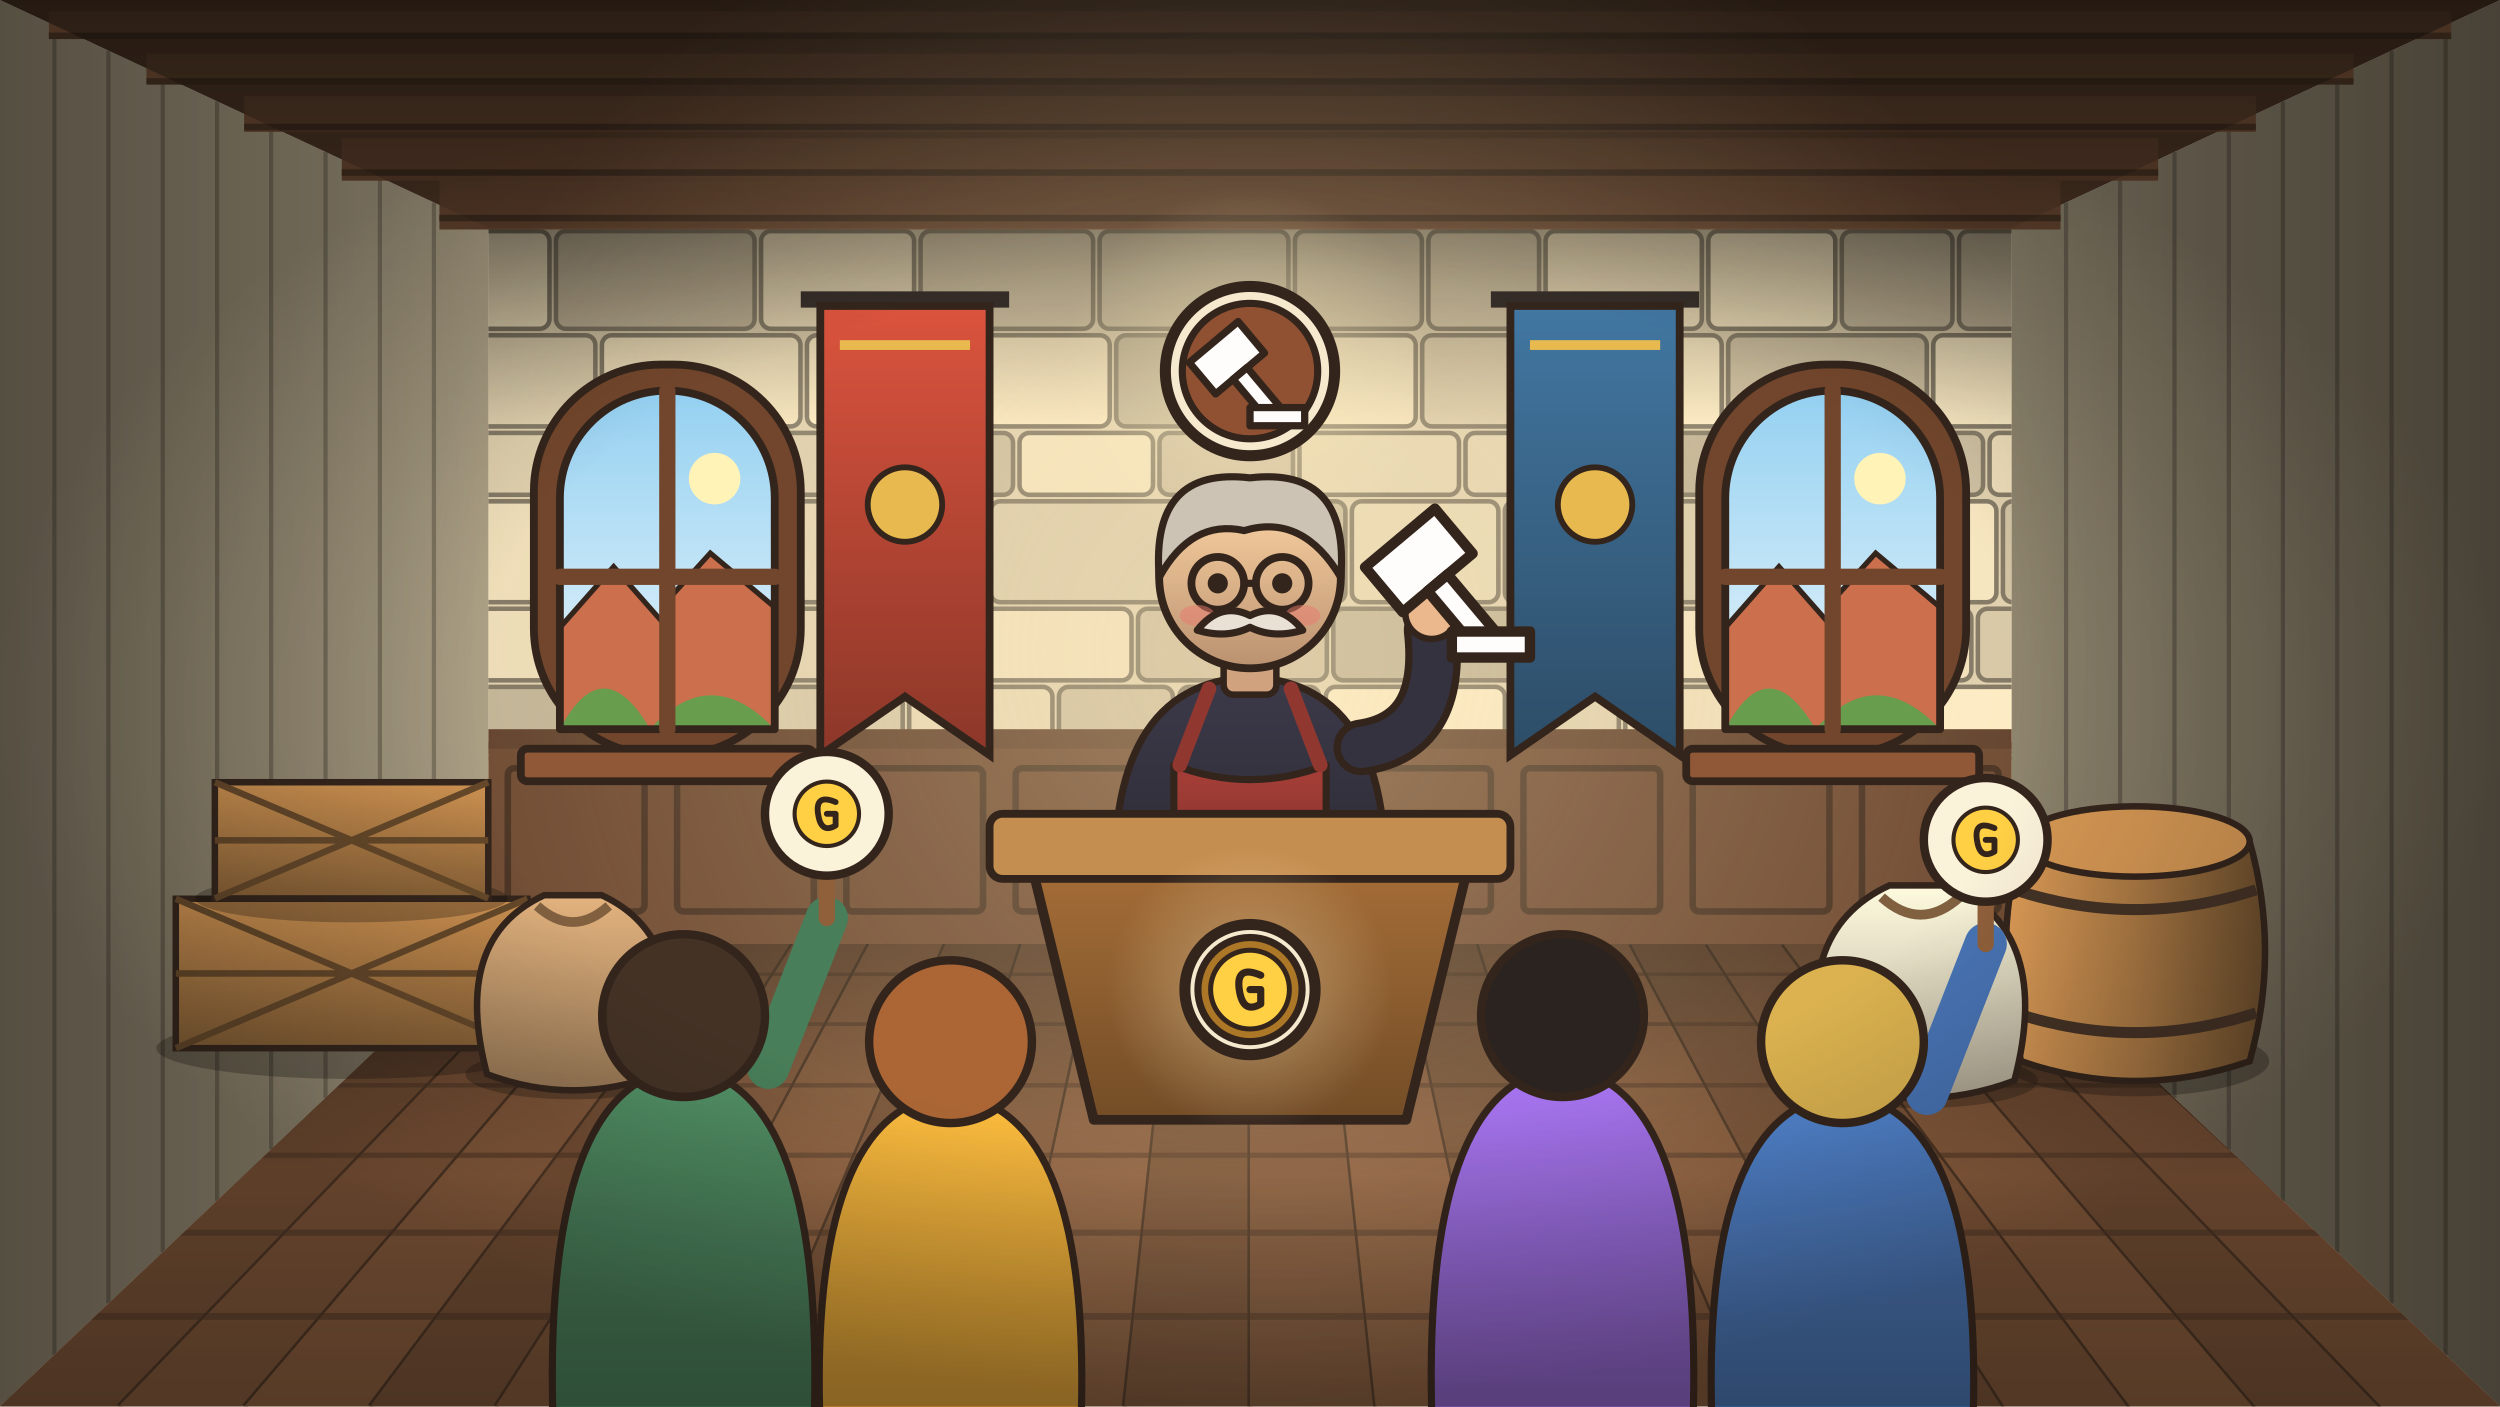
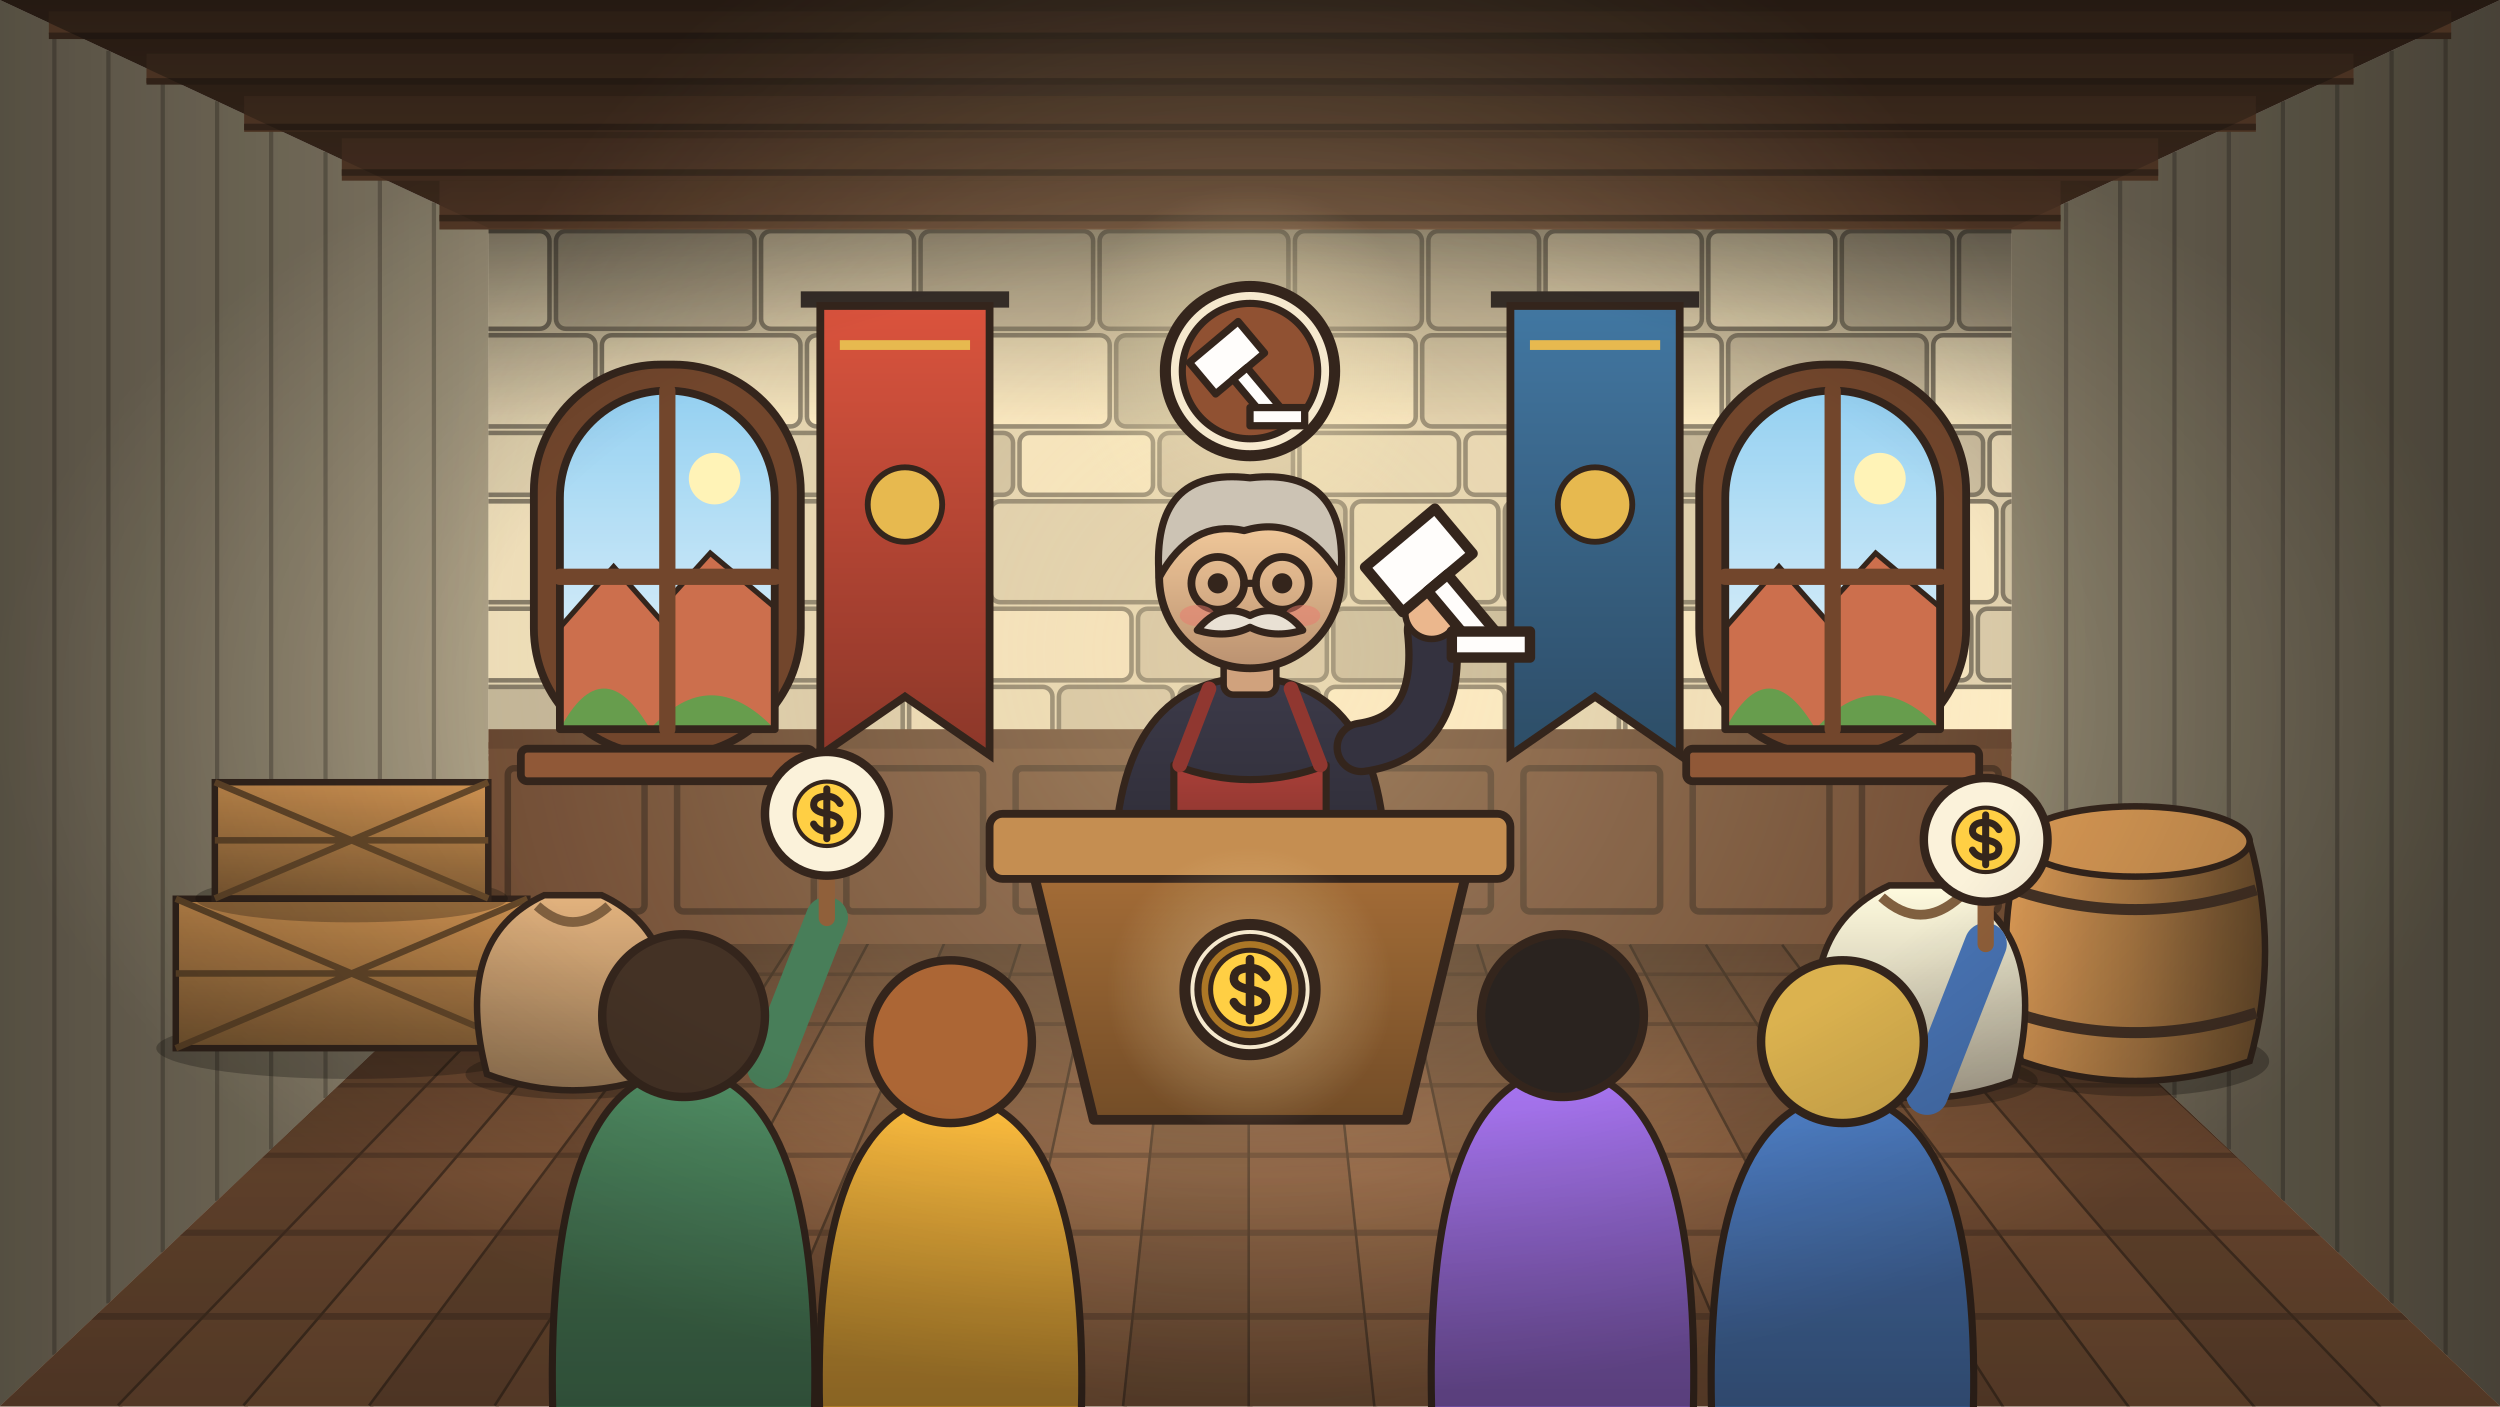
<svg xmlns="http://www.w3.org/2000/svg" viewBox="0 0 768 432" width="768" height="432">
  <defs>
    <clipPath id="bw0">
      <polygon points="150,70 618,70 618,290 150,290" />
    </clipPath>
    <linearGradient id="g1" x1="0" y1="0" x2="0" y2="1">
      <stop offset="0" stop-color="#000" stop-opacity="0.45" />
      <stop offset="1" stop-color="#000" stop-opacity="0" />
    </linearGradient>
    <clipPath id="sw2">
      <polygon points="0,0 150,70 150,290 0,432" />
    </clipPath>
    <linearGradient id="g3" x1="0" y1="0" x2="1" y2="0">
      <stop offset="0" stop-color="#000" stop-opacity="0.35" />
      <stop offset="1" stop-color="#000" stop-opacity="0" />
    </linearGradient>
    <clipPath id="sw4">
      <polygon points="768,0 618,70 618,290 768,432" />
    </clipPath>
    <linearGradient id="g5" x1="1" y1="0" x2="0" y2="0">
      <stop offset="0" stop-color="#000" stop-opacity="0.35" />
      <stop offset="1" stop-color="#000" stop-opacity="0" />
    </linearGradient>
    <linearGradient id="g6" x1="0" y1="0" x2="0" y2="1">
      <stop offset="0" stop-color="#000" stop-opacity="0.5" />
      <stop offset="1" stop-color="#000" stop-opacity="0.1" />
    </linearGradient>
    <clipPath id="fl7">
      <polygon points="0,432 150,290 618,290 768,432" />
    </clipPath>
    <linearGradient id="g8" x1="0" y1="0" x2="0" y2="1">
      <stop offset="0" stop-color="#000" stop-opacity="0.45" />
      <stop offset="0.5" stop-color="#000" stop-opacity="0.05" />
      <stop offset="1" stop-color="#000" stop-opacity="0.25" />
    </linearGradient>
    <radialGradient id="r9">
      <stop offset="0" stop-color="#ffe9b8" stop-opacity="0.35" />
      <stop offset="1" stop-color="#ffe9b8" stop-opacity="0" />
    </radialGradient>
    <clipPath id="v10">
      <path d="M172 224V153A33 33 0 0 1 238 153V224Z" />
    </clipPath>
    <linearGradient id="g11" x1="0" y1="0" x2="0" y2="1">
      <stop offset="0" stop-color="#8fd0f5" stop-opacity="1" />
      <stop offset="1" stop-color="#e8f7ff" stop-opacity="1" />
    </linearGradient>
    <clipPath id="v12">
      <path d="M530 224V153A33 33 0 0 1 596 153V224Z" />
    </clipPath>
    <linearGradient id="g13" x1="0" y1="0" x2="0" y2="1">
      <stop offset="0" stop-color="#8fd0f5" stop-opacity="1" />
      <stop offset="1" stop-color="#e8f7ff" stop-opacity="1" />
    </linearGradient>
    <linearGradient id="g14" x1="0" y1="0" x2="0" y2="1">
      <stop offset="0" stop-color="#d94d38" stop-opacity="1" />
      <stop offset="1" stop-color="#862f23" stop-opacity="1" />
    </linearGradient>
    <linearGradient id="g15" x1="0" y1="0" x2="0" y2="1">
      <stop offset="0" stop-color="#3872a1" stop-opacity="1" />
      <stop offset="1" stop-color="#234663" stop-opacity="1" />
    </linearGradient>
    <radialGradient id="r16">
      <stop offset="0" stop-color="#fff0c0" stop-opacity="0.4" />
      <stop offset="1" stop-color="#fff0c0" stop-opacity="0" />
    </radialGradient>
    <linearGradient id="g17" x1="0" y1="0" x2="0" y2="1">
      <stop offset="0" stop-color="#cb8e4c" stop-opacity="1" />
      <stop offset="1" stop-color="#805a30" stop-opacity="1" />
    </linearGradient>
    <linearGradient id="g18" x1="0" y1="0" x2="0" y2="1">
      <stop offset="0" stop-color="#cb8e4c" stop-opacity="1" />
      <stop offset="1" stop-color="#805a30" stop-opacity="1" />
    </linearGradient>
    <linearGradient id="g19" x1="0" y1="0" x2="0" y2="1">
      <stop offset="0" stop-color="#e1b17c" stop-opacity="1" />
      <stop offset="1" stop-color="#917250" stop-opacity="1" />
    </linearGradient>
    <linearGradient id="g20" x1="0" y1="0" x2="1" y2="0">
      <stop offset="0" stop-color="#dc9952" stop-opacity="1" />
      <stop offset="0.5" stop-color="#a9763f" stop-opacity="1" />
      <stop offset="1" stop-color="#654726" stop-opacity="1" />
    </linearGradient>
    <linearGradient id="g21" x1="0" y1="0" x2="0" y2="1">
      <stop offset="0" stop-color="#fffde1" stop-opacity="1" />
      <stop offset="1" stop-color="#aaa391" stop-opacity="1" />
    </linearGradient>
    <linearGradient id="g22" x1="0" y1="0" x2="0" y2="1">
      <stop offset="0" stop-color="#323244" stop-opacity="1" />
      <stop offset="1" stop-color="#21212d" stop-opacity="1" />
    </linearGradient>
    <linearGradient id="g23" x1="0" y1="0" x2="0" y2="1">
      <stop offset="0" stop-color="#a33732" stop-opacity="1" />
      <stop offset="1" stop-color="#6c2521" stop-opacity="1" />
    </linearGradient>
    <linearGradient id="g24" x1="0" y1="0" x2="0" y2="1">
      <stop offset="0" stop-color="#ffd7a5" stop-opacity="1" />
      <stop offset="1" stop-color="#b78e6d" stop-opacity="1" />
    </linearGradient>
    <linearGradient id="g25" x1="0" y1="0" x2="0" y2="1">
      <stop offset="0" stop-color="#a36a32" stop-opacity="1" />
      <stop offset="1" stop-color="#6c4621" stop-opacity="1" />
    </linearGradient>
    <radialGradient id="r26">
      <stop offset="0" stop-color="#fff0c0" stop-opacity="0.4" />
      <stop offset="1" stop-color="#fff0c0" stop-opacity="0" />
    </radialGradient>
    <linearGradient id="g27" x1="0" y1="0" x2="0" y2="1">
      <stop offset="0" stop-color="#4a9064" stop-opacity="1" />
      <stop offset="1" stop-color="#315f42" stop-opacity="1" />
    </linearGradient>
    <linearGradient id="g28" x1="0" y1="0" x2="0" y2="1">
      <stop offset="0" stop-color="#ffbd39" stop-opacity="1" />
      <stop offset="1" stop-color="#af7d25" stop-opacity="1" />
    </linearGradient>
    <linearGradient id="g29" x1="0" y1="0" x2="0" y2="1">
      <stop offset="0" stop-color="#a370f5" stop-opacity="1" />
      <stop offset="1" stop-color="#6c4aa2" stop-opacity="1" />
    </linearGradient>
    <linearGradient id="g30" x1="0" y1="0" x2="0" y2="1">
      <stop offset="0" stop-color="#4a83d6" stop-opacity="1" />
      <stop offset="1" stop-color="#31578d" stop-opacity="1" />
    </linearGradient>
    <radialGradient id="r31">
      <stop offset="0.62" stop-color="#000" stop-opacity="0" />
      <stop offset="1" stop-color="#000" stop-opacity="0.28" />
    </radialGradient>
  </defs>
  <g clip-path="url(#bw0)">
    <rect x="150" y="70" width="468" height="220" fill="#ded0ae" />
    <rect x="134.8" y="71" width="34" height="30" rx="3" fill="#f5e6c0" stroke="#7a7260" stroke-width="1.4" />
    <rect x="170.8" y="71" width="61" height="30" rx="3" fill="#c6b99b" stroke="#7a7260" stroke-width="1.4" />
    <rect x="233.8" y="71" width="47" height="30" rx="3" fill="#f4e4bf" stroke="#7a7260" stroke-width="1.4" />
    <rect x="282.8" y="71" width="53" height="30" rx="3" fill="#d5c7a7" stroke="#7a7260" stroke-width="1.4" />
    <rect x="337.8" y="71" width="58" height="30" rx="3" fill="#ccbfa0" stroke="#7a7260" stroke-width="1.4" />
    <rect x="397.8" y="71" width="39" height="30" rx="3" fill="#d3c5a5" stroke="#7a7260" stroke-width="1.4" />
    <rect x="438.8" y="71" width="34" height="30" rx="3" fill="#d7c9a8" stroke="#7a7260" stroke-width="1.4" />
    <rect x="474.8" y="71" width="48" height="30" rx="3" fill="#fdedc6" stroke="#7a7260" stroke-width="1.4" />
    <rect x="524.8" y="71" width="39" height="30" rx="3" fill="#fff0c8" stroke="#7a7260" stroke-width="1.4" />
    <rect x="565.8" y="71" width="34" height="30" rx="3" fill="#cbbe9f" stroke="#7a7260" stroke-width="1.4" />
    <rect x="601.8" y="71" width="34" height="30" rx="3" fill="#c6b99b" stroke="#7a7260" stroke-width="1.4" />
    <rect x="143.9" y="103" width="39" height="28" rx="3" fill="#ded0ae" stroke="#7a7260" stroke-width="1.4" />
    <rect x="184.9" y="103" width="61" height="28" rx="3" fill="#f3e4be" stroke="#7a7260" stroke-width="1.4" />
    <rect x="247.9" y="103" width="46" height="28" rx="3" fill="#fdedc6" stroke="#7a7260" stroke-width="1.4" />
    <rect x="295.9" y="103" width="45" height="28" rx="3" fill="#f7e7c1" stroke="#7a7260" stroke-width="1.4" />
    <rect x="342.9" y="103" width="42" height="28" rx="3" fill="#bcb194" stroke="#7a7260" stroke-width="1.4" />
    <rect x="386.9" y="103" width="48" height="28" rx="3" fill="#f2e3be" stroke="#7a7260" stroke-width="1.4" />
    <rect x="436.9" y="103" width="32" height="28" rx="3" fill="#d8caa9" stroke="#7a7260" stroke-width="1.4" />
    <rect x="470.9" y="103" width="58" height="28" rx="3" fill="#faebc4" stroke="#7a7260" stroke-width="1.4" />
    <rect x="530.9" y="103" width="61" height="28" rx="3" fill="#ccbfa0" stroke="#7a7260" stroke-width="1.4" />
    <rect x="593.9" y="103" width="40" height="28" rx="3" fill="#f7e8c2" stroke="#7a7260" stroke-width="1.4" />
    <rect x="140.2" y="133" width="35" height="19" rx="3" fill="#ddcfad" stroke="#7a7260" stroke-width="1.4" />
    <rect x="177.2" y="133" width="35" height="19" rx="3" fill="#c3b799" stroke="#7a7260" stroke-width="1.4" />
    <rect x="214.2" y="133" width="42" height="19" rx="3" fill="#dbcdac" stroke="#7a7260" stroke-width="1.4" />
    <rect x="258.2" y="133" width="53" height="19" rx="3" fill="#c7ba9c" stroke="#7a7260" stroke-width="1.4" />
    <rect x="313.2" y="133" width="41" height="19" rx="3" fill="#f3e4be" stroke="#7a7260" stroke-width="1.4" />
    <rect x="356.2" y="133" width="41" height="19" rx="3" fill="#c7ba9c" stroke="#7a7260" stroke-width="1.4" />
    <rect x="399.2" y="133" width="49" height="19" rx="3" fill="#e2d4b1" stroke="#7a7260" stroke-width="1.4" />
    <rect x="450.2" y="133" width="52" height="19" rx="3" fill="#e1d2b0" stroke="#7a7260" stroke-width="1.4" />
    <rect x="504.2" y="133" width="43" height="19" rx="3" fill="#bbaf93" stroke="#7a7260" stroke-width="1.4" />
    <rect x="549.2" y="133" width="60" height="19" rx="3" fill="#cabd9f" stroke="#7a7260" stroke-width="1.4" />
    <rect x="611.2" y="133" width="51" height="19" rx="3" fill="#ecddb9" stroke="#7a7260" stroke-width="1.4" />
    <rect x="133.3" y="154" width="35" height="31" rx="3" fill="#ecddb9" stroke="#7a7260" stroke-width="1.4" />
    <rect x="170.3" y="154" width="53" height="31" rx="3" fill="#bcb094" stroke="#7a7260" stroke-width="1.4" />
    <rect x="225.3" y="154" width="41" height="31" rx="3" fill="#e2d3b1" stroke="#7a7260" stroke-width="1.4" />
    <rect x="268.3" y="154" width="34" height="31" rx="3" fill="#bfb396" stroke="#7a7260" stroke-width="1.4" />
    <rect x="304.3" y="154" width="61" height="31" rx="3" fill="#d8caa9" stroke="#7a7260" stroke-width="1.4" />
    <rect x="367.3" y="154" width="46" height="31" rx="3" fill="#c4b89a" stroke="#7a7260" stroke-width="1.4" />
    <rect x="415.3" y="154" width="45" height="31" rx="3" fill="#e5d7b3" stroke="#7a7260" stroke-width="1.4" />
    <rect x="462.3" y="154" width="61" height="31" rx="3" fill="#d7caa9" stroke="#7a7260" stroke-width="1.4" />
    <rect x="525.3" y="154" width="42" height="31" rx="3" fill="#d8caa9" stroke="#7a7260" stroke-width="1.4" />
    <rect x="569.3" y="154" width="44" height="31" rx="3" fill="#f6e7c1" stroke="#7a7260" stroke-width="1.4" />
    <rect x="615.3" y="154" width="42" height="31" rx="3" fill="#cfc2a3" stroke="#7a7260" stroke-width="1.4" />
    <rect x="146.6" y="187" width="58" height="22" rx="3" fill="#ebdcb8" stroke="#7a7260" stroke-width="1.4" />
    <rect x="206.6" y="187" width="51" height="22" rx="3" fill="#e1d2b0" stroke="#7a7260" stroke-width="1.4" />
    <rect x="259.6" y="187" width="39" height="22" rx="3" fill="#fff0c9" stroke="#7a7260" stroke-width="1.4" />
    <rect x="300.6" y="187" width="47" height="22" rx="3" fill="#efe0bc" stroke="#7a7260" stroke-width="1.4" />
    <rect x="349.6" y="187" width="58" height="22" rx="3" fill="#cabd9e" stroke="#7a7260" stroke-width="1.4" />
    <rect x="409.6" y="187" width="61" height="22" rx="3" fill="#bcb093" stroke="#7a7260" stroke-width="1.4" />
    <rect x="472.6" y="187" width="36" height="22" rx="3" fill="#c1b597" stroke="#7a7260" stroke-width="1.4" />
    <rect x="510.6" y="187" width="52" height="22" rx="3" fill="#f4e5c0" stroke="#7a7260" stroke-width="1.4" />
    <rect x="564.6" y="187" width="41" height="22" rx="3" fill="#f2e3be" stroke="#7a7260" stroke-width="1.4" />
    <rect x="607.6" y="187" width="46" height="22" rx="3" fill="#d5c7a7" stroke="#7a7260" stroke-width="1.4" />
    <rect x="137.3" y="211" width="57" height="20" rx="3" fill="#beb295" stroke="#7a7260" stroke-width="1.4" />
    <rect x="196.3" y="211" width="37" height="20" rx="3" fill="#d0c2a3" stroke="#7a7260" stroke-width="1.4" />
    <rect x="235.3" y="211" width="42" height="20" rx="3" fill="#d4c7a6" stroke="#7a7260" stroke-width="1.4" />
    <rect x="279.3" y="211" width="44" height="20" rx="3" fill="#e6d7b4" stroke="#7a7260" stroke-width="1.4" />
    <rect x="325.3" y="211" width="35" height="20" rx="3" fill="#cbbe9f" stroke="#7a7260" stroke-width="1.4" />
    <rect x="362.3" y="211" width="43" height="20" rx="3" fill="#d1c4a4" stroke="#7a7260" stroke-width="1.4" />
    <rect x="407.3" y="211" width="55" height="20" rx="3" fill="#f9eac4" stroke="#7a7260" stroke-width="1.4" />
    <rect x="464.3" y="211" width="33" height="20" rx="3" fill="#ded0ae" stroke="#7a7260" stroke-width="1.4" />
    <rect x="499.3" y="211" width="45" height="20" rx="3" fill="#eedfba" stroke="#7a7260" stroke-width="1.4" />
    <rect x="546.3" y="211" width="35" height="20" rx="3" fill="#f0e0bc" stroke="#7a7260" stroke-width="1.4" />
    <rect x="583.3" y="211" width="50" height="20" rx="3" fill="#fcecc5" stroke="#7a7260" stroke-width="1.4" />
    <rect x="140.7" y="233" width="41" height="29" rx="3" fill="#dfd1af" stroke="#7a7260" stroke-width="1.4" />
    <rect x="183.7" y="233" width="36" height="29" rx="3" fill="#fcecc5" stroke="#7a7260" stroke-width="1.4" />
    <rect x="221.7" y="233" width="36" height="29" rx="3" fill="#f1e2bd" stroke="#7a7260" stroke-width="1.4" />
    <rect x="259.7" y="233" width="59" height="29" rx="3" fill="#ffefc8" stroke="#7a7260" stroke-width="1.4" />
    <rect x="320.7" y="233" width="57" height="29" rx="3" fill="#efe0bc" stroke="#7a7260" stroke-width="1.4" />
    <rect x="379.7" y="233" width="39" height="29" rx="3" fill="#ccbfa0" stroke="#7a7260" stroke-width="1.4" />
    <rect x="420.7" y="233" width="57" height="29" rx="3" fill="#daccab" stroke="#7a7260" stroke-width="1.4" />
    <rect x="479.7" y="233" width="44" height="29" rx="3" fill="#feeec7" stroke="#7a7260" stroke-width="1.4" />
    <rect x="525.7" y="233" width="59" height="29" rx="3" fill="#e3d5b2" stroke="#7a7260" stroke-width="1.4" />
    <rect x="586.7" y="233" width="52" height="29" rx="3" fill="#cbbf9f" stroke="#7a7260" stroke-width="1.4" />
    <rect x="133.7" y="264" width="43" height="24" rx="3" fill="#e2d4b1" stroke="#7a7260" stroke-width="1.4" />
    <rect x="178.7" y="264" width="49" height="24" rx="3" fill="#e8dab6" stroke="#7a7260" stroke-width="1.4" />
    <rect x="229.7" y="264" width="37" height="24" rx="3" fill="#fdedc6" stroke="#7a7260" stroke-width="1.4" />
    <rect x="268.7" y="264" width="33" height="24" rx="3" fill="#cec1a1" stroke="#7a7260" stroke-width="1.4" />
    <rect x="303.7" y="264" width="36" height="24" rx="3" fill="#f6e7c1" stroke="#7a7260" stroke-width="1.4" />
    <rect x="341.7" y="264" width="35" height="24" rx="3" fill="#fcecc6" stroke="#7a7260" stroke-width="1.4" />
    <rect x="378.7" y="264" width="61" height="24" rx="3" fill="#c7bb9c" stroke="#7a7260" stroke-width="1.4" />
    <rect x="441.7" y="264" width="52" height="24" rx="3" fill="#c7bb9c" stroke="#7a7260" stroke-width="1.4" />
    <rect x="495.7" y="264" width="45" height="24" rx="3" fill="#bbb093" stroke="#7a7260" stroke-width="1.4" />
    <rect x="542.7" y="264" width="60" height="24" rx="3" fill="#c6b99b" stroke="#7a7260" stroke-width="1.4" />
    <rect x="604.7" y="264" width="44" height="24" rx="3" fill="#dbcdac" stroke="#7a7260" stroke-width="1.4" />
    <rect x="136.1" y="290" width="41" height="31" rx="3" fill="#e5d7b4" stroke="#7a7260" stroke-width="1.4" />
    <rect x="179.1" y="290" width="60" height="31" rx="3" fill="#e9dab6" stroke="#7a7260" stroke-width="1.4" />
    <rect x="241.1" y="290" width="61" height="31" rx="3" fill="#fff1ca" stroke="#7a7260" stroke-width="1.4" />
    <rect x="304.1" y="290" width="48" height="31" rx="3" fill="#d7caa9" stroke="#7a7260" stroke-width="1.4" />
    <rect x="354.1" y="290" width="49" height="31" rx="3" fill="#bbaf93" stroke="#7a7260" stroke-width="1.4" />
    <rect x="405.1" y="290" width="33" height="31" rx="3" fill="#faeac4" stroke="#7a7260" stroke-width="1.4" />
    <rect x="440.1" y="290" width="58" height="31" rx="3" fill="#daccab" stroke="#7a7260" stroke-width="1.4" />
    <rect x="500.1" y="290" width="58" height="31" rx="3" fill="#eadbb8" stroke="#7a7260" stroke-width="1.4" />
    <rect x="560.1" y="290" width="39" height="31" rx="3" fill="#cdc1a1" stroke="#7a7260" stroke-width="1.4" />
    <rect x="601.1" y="290" width="40" height="31" rx="3" fill="#cfc2a2" stroke="#7a7260" stroke-width="1.4" />
    <rect x="150" y="228" width="468" height="62" fill="#67432c" />
    <rect x="150" y="224" width="468" height="6" fill="#5a3a26" />
    <rect x="156" y="236" width="42" height="44" rx="2" fill="none" stroke="#3f291b" stroke-width="2" />
    <rect x="208" y="236" width="42" height="44" rx="2" fill="none" stroke="#3f291b" stroke-width="2" />
    <rect x="260" y="236" width="42" height="44" rx="2" fill="none" stroke="#3f291b" stroke-width="2" />
    <rect x="312" y="236" width="42" height="44" rx="2" fill="none" stroke="#3f291b" stroke-width="2" />
    <rect x="364" y="236" width="42" height="44" rx="2" fill="none" stroke="#3f291b" stroke-width="2" />
    <rect x="416" y="236" width="42" height="44" rx="2" fill="none" stroke="#3f291b" stroke-width="2" />
    <rect x="468" y="236" width="42" height="44" rx="2" fill="none" stroke="#3f291b" stroke-width="2" />
    <rect x="520" y="236" width="42" height="44" rx="2" fill="none" stroke="#3f291b" stroke-width="2" />
    <rect x="572" y="236" width="42" height="44" rx="2" fill="none" stroke="#3f291b" stroke-width="2" />
    <rect x="150" y="70" width="468" height="60" fill="url(#g1)" />
  </g>
  <g clip-path="url(#sw2)">
    <polygon points="0,0 150,70 150,290 0,432" fill="#a49a81" />
    <path d="M133.3 62.2L133.3 305.8" stroke="#665f50" stroke-width="1.3" opacity=".7" />
    <path d="M116.7 54.4L116.7 321.6" stroke="#665f50" stroke-width="1.3" opacity=".7" />
    <path d="M100 46.7L100 337.3" stroke="#665f50" stroke-width="1.3" opacity=".7" />
    <path d="M83.3 38.9L83.3 353.1" stroke="#665f50" stroke-width="1.3" opacity=".7" />
    <path d="M66.7 31.1L66.7 368.9" stroke="#665f50" stroke-width="1.3" opacity=".7" />
    <path d="M50 23.3L50 384.7" stroke="#665f50" stroke-width="1.3" opacity=".7" />
    <path d="M33.3 15.6L33.3 400.4" stroke="#665f50" stroke-width="1.3" opacity=".7" />
    <path d="M16.7 7.8L16.7 416.2" stroke="#665f50" stroke-width="1.3" opacity=".7" />
  </g>
  <polygon points="0,0 150,70 150,290 0,432" fill="url(#g3)" />
  <g clip-path="url(#sw4)">
    <polygon points="768,0 618,70 618,290 768,432" fill="#857d68" />
    <path d="M634.7 62.2L634.7 305.8" stroke="#534d41" stroke-width="1.3" opacity=".7" />
    <path d="M651.3 54.4L651.3 321.6" stroke="#534d41" stroke-width="1.3" opacity=".7" />
    <path d="M668 46.7L668 337.3" stroke="#534d41" stroke-width="1.3" opacity=".7" />
    <path d="M684.7 38.9L684.7 353.1" stroke="#534d41" stroke-width="1.3" opacity=".7" />
    <path d="M701.3 31.1L701.3 368.9" stroke="#534d41" stroke-width="1.3" opacity=".7" />
    <path d="M718 23.3L718 384.7" stroke="#534d41" stroke-width="1.3" opacity=".7" />
    <path d="M734.7 15.6L734.7 400.4" stroke="#534d41" stroke-width="1.3" opacity=".7" />
    <path d="M751.3 7.8L751.3 416.2" stroke="#534d41" stroke-width="1.3" opacity=".7" />
  </g>
  <polygon points="768,0 618,70 618,290 768,432" fill="url(#g5)" />
  <polygon points="0,0 768,0 618,70 150,70" fill="#482e1e" />
  <path d="M135 63H633" stroke="#5a3a26" stroke-width="15" />
  <path d="M135 67H633" stroke="#362317" stroke-width="2" />
  <path d="M105 49H663" stroke="#5a3a26" stroke-width="13" />
  <path d="M105 53H663" stroke="#362317" stroke-width="2" />
  <path d="M75 35H693" stroke="#5a3a26" stroke-width="11" />
  <path d="M75 39H693" stroke="#362317" stroke-width="2" />
  <path d="M45 21H723" stroke="#5a3a26" stroke-width="9" />
  <path d="M45 25H723" stroke="#362317" stroke-width="2" />
  <path d="M15 7H753" stroke="#5a3a26" stroke-width="7" />
  <path d="M15 11H753" stroke="#362317" stroke-width="2" />
  <polygon points="0,0 768,0 618,70 150,70" fill="url(#g6)" />
  <g clip-path="url(#fl7)">
    <polygon points="0,432 150,290 618,290 768,432" fill="#8a5a3a" />
    <path d="M150 290L-2.1 432" stroke="#4c3220" stroke-width="1.6" />
    <polygon points="150,290 173.4,290 36.5,432 -2.1,432" fill="#7c5134" />
    <path d="M173.4 290L36.5 432" stroke="#4c3220" stroke-width="1.6" />
    <polygon points="173.4,290 196.8,290 75.1,432 36.5,432" fill="#865738" />
    <path d="M196.8 290L75.1 432" stroke="#4c3220" stroke-width="1.6" />
    <polygon points="196.8,290 220.2,290 113.7,432 75.1,432" fill="#905e3c" />
    <path d="M220.2 290L113.7 432" stroke="#4c3220" stroke-width="1.6" />
    <polygon points="220.2,290 243.6,290 152.3,432 113.7,432" fill="#7c5134" />
    <path d="M243.6 290L152.3 432" stroke="#4c3220" stroke-width="1.6" />
    <polygon points="243.6,290 267,290 191,432 152.3,432" fill="#865738" />
    <path d="M267 290L191 432" stroke="#4c3220" stroke-width="1.6" />
    <polygon points="267,290 290.4,290 229.6,432 191,432" fill="#905e3c" />
    <path d="M290.4 290L229.6 432" stroke="#4c3220" stroke-width="1.6" />
    <polygon points="290.4,290 313.8,290 268.2,432 229.6,432" fill="#7c5134" />
    <path d="M313.8 290L268.2 432" stroke="#4c3220" stroke-width="1.6" />
    <polygon points="313.8,290 337.2,290 306.8,432 268.2,432" fill="#865738" />
    <path d="M337.2 290L306.8 432" stroke="#4c3220" stroke-width="1.6" />
    <polygon points="337.2,290 360.6,290 345.4,432 306.8,432" fill="#905e3c" />
    <path d="M360.6 290L345.4 432" stroke="#4c3220" stroke-width="1.6" />
    <polygon points="360.6,290 384,290 384,432 345.4,432" fill="#7c5134" />
    <path d="M384 290L384 432" stroke="#4c3220" stroke-width="1.6" />
    <polygon points="384,290 407.4,290 422.6,432 384,432" fill="#865738" />
    <path d="M407.4 290L422.6 432" stroke="#4c3220" stroke-width="1.6" />
    <polygon points="407.4,290 430.8,290 461.2,432 422.6,432" fill="#905e3c" />
    <path d="M430.8 290L461.2 432" stroke="#4c3220" stroke-width="1.6" />
    <polygon points="430.8,290 454.2,290 499.8,432 461.2,432" fill="#7c5134" />
    <path d="M454.2 290L499.8 432" stroke="#4c3220" stroke-width="1.6" />
    <polygon points="454.2,290 477.6,290 538.4,432 499.8,432" fill="#865738" />
    <path d="M477.6 290L538.4 432" stroke="#4c3220" stroke-width="1.6" />
    <polygon points="477.6,290 501,290 577,432 538.4,432" fill="#905e3c" />
    <path d="M501 290L577 432" stroke="#4c3220" stroke-width="1.6" />
    <polygon points="501,290 524.4,290 615.7,432 577,432" fill="#7c5134" />
    <path d="M524.4 290L615.7 432" stroke="#4c3220" stroke-width="1.6" />
    <polygon points="524.4,290 547.8,290 654.3,432 615.7,432" fill="#865738" />
    <path d="M547.8 290L654.3 432" stroke="#4c3220" stroke-width="1.6" />
    <polygon points="547.8,290 571.2,290 692.9,432 654.3,432" fill="#905e3c" />
    <path d="M571.2 290L692.9 432" stroke="#4c3220" stroke-width="1.6" />
    <polygon points="571.2,290 594.6,290 731.5,432 692.9,432" fill="#7c5134" />
    <path d="M594.6 290L731.5 432" stroke="#4c3220" stroke-width="1.6" />
    <polygon points="594.6,290 618,290 770.1,432 731.5,432" fill="#865738" />
    <path d="M618 290L770.1 432" stroke="#4c3220" stroke-width="1.6" />
    <path d="M0 299.3H768" stroke="#4c3220" stroke-width="1.1" opacity="0.55" />
    <path d="M0 314.6H768" stroke="#4c3220" stroke-width="1.2" opacity="0.55" />
    <path d="M0 333.4H768" stroke="#4c3220" stroke-width="1.4" opacity="0.55" />
    <path d="M0 354.9H768" stroke="#4c3220" stroke-width="1.6" opacity="0.55" />
    <path d="M0 378.7H768" stroke="#4c3220" stroke-width="1.9" opacity="0.55" />
    <path d="M0 404.4H768" stroke="#4c3220" stroke-width="2.1" opacity="0.55" />
  </g>
  <polygon points="0,432 150,290 618,290 768,432" fill="url(#g8)" />
  <circle cx="384" cy="200" r="260" fill="url(#r9)" />
  <rect x="164" y="112" width="82" height="120" rx="39" fill="#6b3f26" stroke="#2a1c15" stroke-width="2.4" />
  <g clip-path="url(#v10)">
    <rect x="172" y="120" width="66" height="104" fill="url(#g11)" />
    <circle cx="219.52" cy="147.04" r="7.92" fill="#fff4b8" />
    <path d="M172 224V192.8l16.5 -18.72l16.5 18.72V184.48l13.2 -14.56l19.8 16.64V224Z" fill="#c96a48" stroke="#2a1c15" stroke-width="1.6" />
    <path d="M172 224q13.2 -24.96 27.72 0q18.48 -20.8 38.28 0Z" fill="#5f9a48" />
  </g>
  <path d="M172 224V153A33 33 0 0 1 238 153V224Z" fill="none" stroke="#2a1c15" stroke-width="2.4" stroke-linecap="round" stroke-linejoin="round" />
  <path d="M205 120V224M172 177.2H238" fill="none" stroke="#6b3f26" stroke-width="5" stroke-linecap="round" stroke-linejoin="round" />
  <rect x="160" y="230" width="90" height="10" rx="2" fill="#8b5231" stroke="#2a1c15" stroke-width="2.4" />
  <rect x="522" y="112" width="82" height="120" rx="39" fill="#6b3f26" stroke="#2a1c15" stroke-width="2.4" />
  <g clip-path="url(#v12)">
    <rect x="530" y="120" width="66" height="104" fill="url(#g13)" />
    <circle cx="577.52" cy="147.04" r="7.92" fill="#fff4b8" />
    <path d="M530 224V192.8l16.5 -18.72l16.5 18.72V184.48l13.2 -14.56l19.8 16.64V224Z" fill="#c96a48" stroke="#2a1c15" stroke-width="1.6" />
    <path d="M530 224q13.2 -24.96 27.72 0q18.48 -20.8 38.28 0Z" fill="#5f9a48" />
  </g>
  <path d="M530 224V153A33 33 0 0 1 596 153V224Z" fill="none" stroke="#2a1c15" stroke-width="2.4" stroke-linecap="round" stroke-linejoin="round" />
  <path d="M563 120V224M530 177.2H596" fill="none" stroke="#6b3f26" stroke-width="5" stroke-linecap="round" stroke-linejoin="round" />
  <rect x="518" y="230" width="90" height="10" rx="2" fill="#8b5231" stroke="#2a1c15" stroke-width="2.4" />
  <path d="M246 92H310" stroke="#2a2420" stroke-width="5" />
  <path d="M252 94H304V232L278 214L252 232Z" fill="url(#g14)" stroke="#2a1c15" stroke-width="2.4" />
  <path d="M258 106H298" stroke="#e6b84a" stroke-width="3" />
  <circle cx="278" cy="155" r="11.44" fill="#e6b84a" stroke="#2a1c15" stroke-width="1.8" />
  <path d="M458 92H522" stroke="#2a2420" stroke-width="5" />
  <path d="M464 94H516V232L490 214L464 232Z" fill="url(#g15)" stroke="#2a1c15" stroke-width="2.4" />
  <path d="M470 106H510" stroke="#e6b84a" stroke-width="3" />
  <circle cx="490" cy="155" r="11.44" fill="#e6b84a" stroke="#2a1c15" stroke-width="1.8" />
  <circle cx="384" cy="114" r="57.2" fill="url(#r16)" />
  <circle cx="384" cy="114" r="26" fill="#f6ead0" stroke="#2a1c15" stroke-width="3.4" />
  <circle cx="384" cy="114" r="20.8" fill="#8a4a2c" stroke="#2a1c15" stroke-width="2.2" />
  <g transform="translate(384 114) scale(1.4)">
    <g transform="rotate(-40)">
      <path d="M-9 -10H5V-1H-9Z" fill="#fff" stroke="#2a1c15" stroke-width="1.6" stroke-linejoin="round" />
      <path d="M-4 -1H0V12H-4Z" fill="#fff" stroke="#2a1c15" stroke-width="1.6" stroke-linejoin="round" />
    </g>
    <path d="M0 8H12V12H0Z" fill="#fff" stroke="#2a1c15" stroke-width="1.6" stroke-linejoin="round" />
  </g>
  <ellipse cx="108" cy="322" rx="60" ry="9.45" fill="#000" opacity=".28" />
  <rect x="54" y="276.1" width="108" height="45.9" fill="url(#g17)" stroke="#2a1c15" stroke-width="2" />
  <path d="M54 299.05H162M54 276.1L162 322M162 276.1L54 322" stroke="#5d4123" stroke-width="2" />
  <ellipse cx="108" cy="276" rx="48" ry="7.35" fill="#000" opacity=".28" />
  <rect x="66" y="240.3" width="84" height="35.7" fill="url(#g18)" stroke="#2a1c15" stroke-width="2" />
  <path d="M66 258.15H150M66 240.3L150 276M150 240.3L66 276" stroke="#5d4123" stroke-width="2" />
  <ellipse cx="176" cy="330" rx="33" ry="7.7" fill="#000" opacity=".28" />
  <path d="M149.6 330Q138.6 288.2 167.2 275L184.8 275Q213.4 288.2 202.4 330Q176 339.9 149.6 330Z" fill="url(#g19)" stroke="#2a1c15" stroke-width="2" />
  <path d="M165 278.3Q176 288.2 187 278.3" stroke="#7a5a3a" stroke-width="3" fill="none" />
  <ellipse cx="656" cy="326" rx="41.1" ry="10.8" fill="#000" opacity=".3" />
  <path d="M620.9 258.5Q611.45 292.25 620.9 326Q656 338.15 691.1 326Q700.55 292.25 691.1 258.5Z" fill="url(#g20)" stroke="#2a1c15" stroke-width="2" />
  <path d="M618.9 273.35Q656 285.5 693.1 273.35" fill="none" stroke="#3b2a1e" stroke-width="3.4" />
  <path d="M618.9 311.15Q656 323.3 693.1 311.15" fill="none" stroke="#3b2a1e" stroke-width="3.4" />
  <ellipse cx="656" cy="258.5" rx="35.1" ry="10.8" fill="#d3944f" stroke="#2a1c15" stroke-width="2" />
  <ellipse cx="590" cy="332" rx="36" ry="8.4" fill="#000" opacity=".28" />
  <path d="M561.2 332Q549.2 286.4 580.4 272L599.6 272Q630.8 286.4 618.8 332Q590 342.8 561.2 332Z" fill="url(#g21)" stroke="#2a1c15" stroke-width="2" />
  <path d="M578 275.6Q590 286.4 602 275.6" stroke="#7a5a3a" stroke-width="3" fill="none" />
  <path d="M342.6 278.2Q339 209.8 384 208Q429 209.8 425.4 278.2Z" fill="url(#g22)" stroke="#2a1c15" stroke-width="2.2" stroke-linecap="round" stroke-linejoin="round" />
  <path d="M360.6 278.2V235Q384 244 407.4 235V278.2Z" fill="url(#g23)" stroke="#2a1c15" stroke-width="2.2" stroke-linecap="round" stroke-linejoin="round" />
  <path d="M362.4 235L371.4 211.6M405.6 235L396.6 211.6" fill="none" stroke="#8a2f2a" stroke-width="4.5" stroke-linecap="round" stroke-linejoin="round" />
  <path d="M418.2 229.6Q443.4 226 439.8 193.6" fill="none" stroke="#2a1c15" stroke-width="17.1" stroke-linecap="round" stroke-linejoin="round" />
  <path d="M418.2 229.6Q443.4 226 439.8 193.6" fill="none" stroke="#2a2a3a" stroke-width="12.6" stroke-linecap="round" stroke-linejoin="round" />
  <circle cx="439.8" cy="188.2" r="8.1" fill="#eab68c" stroke="#2a1c15" stroke-width="2" />
  <rect x="375.9" y="197.2" width="16.2" height="16.2" rx="3" fill="#cea07b" stroke="#2a1c15" stroke-width="2" />
  <circle cx="384" cy="177.4" r="27.9" fill="url(#g24)" stroke="#2a1c15" stroke-width="2.4" />
  <path d="M356.1 177.4Q353.4 143.2 384 146.8Q414.6 143.2 411.9 177.4Q400.2 157.6 382.2 163Q366 159.4 356.1 177.4Z" fill="#c9c2b4" stroke="#2a1c15" stroke-width="2.2" stroke-linecap="round" stroke-linejoin="round" />
  <circle cx="374.1" cy="179.2" r="3.1" fill="#2a1c15" stroke="#2a1c15" stroke-width="0" />
  <circle cx="393.9" cy="179.2" r="3.1" fill="#2a1c15" stroke="#2a1c15" stroke-width="0" />
  <circle cx="374.1" cy="179.2" r="8.1" fill="none" stroke="#2a1c15" stroke-width="2.4" />
  <circle cx="393.9" cy="179.2" r="8.1" fill="none" stroke="#2a1c15" stroke-width="2.4" />
  <path d="M382.2 179.2H385.8" fill="none" stroke="#2a1c15" stroke-width="2.2" stroke-linecap="round" stroke-linejoin="round" />
  <ellipse cx="367.8" cy="189.1" rx="5.4" ry="3.24" fill="#e8766a" opacity=".5" />
  <ellipse cx="400.2" cy="189.1" rx="5.4" ry="3.24" fill="#e8766a" opacity=".5" />
  <path d="M384 189.1Q375 184.6 367.8 193.6Q376.8 196.3 384 192.7Q391.2 196.3 400.2 193.6Q393 184.6 384 189.1Z" fill="#e8e2d6" stroke="#2a1c15" stroke-width="2.2" stroke-linecap="round" stroke-linejoin="round" />
  <g transform="translate(446 178) scale(2)">
    <g transform="rotate(-40)">
      <path d="M-9 -10H5V-1H-9Z" fill="#fff" stroke="#2a1c15" stroke-width="1.6" stroke-linejoin="round" />
      <path d="M-4 -1H0V12H-4Z" fill="#fff" stroke="#2a1c15" stroke-width="1.6" stroke-linejoin="round" />
    </g>
    <path d="M0 8H12V12H0Z" fill="#fff" stroke="#2a1c15" stroke-width="1.6" stroke-linejoin="round" />
  </g>
  <path d="M316 262H452L432 344H336Z" fill="url(#g25)" stroke="#2a1c15" stroke-width="3" stroke-linecap="round" stroke-linejoin="round" />
  <rect x="304" y="250" width="160" height="20" rx="4" fill="#c28b4d" stroke="#2a1c15" stroke-width="2.4" />
  <circle cx="384" cy="304" r="44" fill="url(#r26)" />
  <circle cx="384" cy="304" r="20" fill="#f6ead0" stroke="#2a1c15" stroke-width="3.4" />
  <circle cx="384" cy="304" r="16" fill="#a8721f" stroke="#2a1c15" stroke-width="2.2" />
  <g transform="translate(384 304) scale(1.1)">
    <circle cx="0" cy="0" r="11" fill="#ffcf3f" stroke="#2a1c15" stroke-width="1.4" />
-     <path d="M3 -4q-7 -3 -6 4q1 7 6 4v-4h-3" fill="none" stroke="#2a1c15" stroke-width="2" stroke-linecap="round" stroke-linejoin="round" />
+     <path d="M4.5 -3.5Q3 -6 0 -6Q-4.5 -6 -4.5 -3Q-4.5 -0.8 0 0Q4.5 0.8 4.5 3Q4.5 6 0 6Q-3 6 -4.5 3.5M0 -8.5V8.5" fill="none" stroke="#2a1c15" stroke-width="2.4" stroke-linecap="round" stroke-linejoin="round" />
  </g>
  <path d="M236 328L254 282" fill="none" stroke="#3f7a55" stroke-width="13" stroke-linecap="round" stroke-linejoin="round" />
  <path d="M254 282v-16" fill="none" stroke="#8a5a34" stroke-width="5" stroke-linecap="round" stroke-linejoin="round" />
  <circle cx="254" cy="250" r="19" fill="#fbf3dc" stroke="#2a1c15" stroke-width="2.6" />
  <g transform="translate(254 250) scale(.9)">
    <circle cx="0" cy="0" r="11" fill="#ffcf3f" stroke="#2a1c15" stroke-width="1.4" />
-     <path d="M3 -4q-7 -3 -6 4q1 7 6 4v-4h-3" fill="none" stroke="#2a1c15" stroke-width="2" stroke-linecap="round" stroke-linejoin="round" />
+     <path d="M4.5 -3.5Q3 -6 0 -6Q-4.5 -6 -4.5 -3Q-4.5 -0.8 0 0Q4.5 0.8 4.5 3Q4.5 6 0 6Q-3 6 -4.5 3.5M0 -8.5V8.5" fill="none" stroke="#2a1c15" stroke-width="2.4" stroke-linecap="round" stroke-linejoin="round" />
  </g>
  <path d="M170 440Q166 332 210 328Q254 332 250 440Z" fill="url(#g27)" stroke="#2a1c15" stroke-width="2.2" stroke-linecap="round" stroke-linejoin="round" />
  <circle cx="210" cy="312" r="25" fill="#3b2a1e" stroke="#2a1c15" stroke-width="2.6" />
  <path d="M252 440Q248 340 292 336Q336 340 332 440Z" fill="url(#g28)" stroke="#2a1c15" stroke-width="2.2" stroke-linecap="round" stroke-linejoin="round" />
  <circle cx="292" cy="320" r="25" fill="#a8612f" stroke="#2a1c15" stroke-width="2.6" />
  <path d="M440 440Q436 332 480 328Q524 332 520 440Z" fill="url(#g29)" stroke="#2a1c15" stroke-width="2.2" stroke-linecap="round" stroke-linejoin="round" />
  <circle cx="480" cy="312" r="25" fill="#1f1a18" stroke="#2a1c15" stroke-width="2.6" />
  <path d="M592 336L610 290" fill="none" stroke="#3f6fb5" stroke-width="13" stroke-linecap="round" stroke-linejoin="round" />
  <path d="M610 290v-16" fill="none" stroke="#8a5a34" stroke-width="5" stroke-linecap="round" stroke-linejoin="round" />
  <circle cx="610" cy="258" r="19" fill="#fbf3dc" stroke="#2a1c15" stroke-width="2.6" />
  <g transform="translate(610 258) scale(.9)">
    <circle cx="0" cy="0" r="11" fill="#ffcf3f" stroke="#2a1c15" stroke-width="1.4" />
-     <path d="M3 -4q-7 -3 -6 4q1 7 6 4v-4h-3" fill="none" stroke="#2a1c15" stroke-width="2" stroke-linecap="round" stroke-linejoin="round" />
+     <path d="M4.5 -3.5Q3 -6 0 -6Q-4.5 -6 -4.5 -3Q-4.5 -0.8 0 0Q4.5 0.8 4.5 3Q4.5 6 0 6Q-3 6 -4.5 3.5M0 -8.5V8.5" fill="none" stroke="#2a1c15" stroke-width="2.4" stroke-linecap="round" stroke-linejoin="round" />
  </g>
  <path d="M526 440Q522 340 566 336Q610 340 606 440Z" fill="url(#g30)" stroke="#2a1c15" stroke-width="2.2" stroke-linecap="round" stroke-linejoin="round" />
  <circle cx="566" cy="320" r="25" fill="#d9b04a" stroke="#2a1c15" stroke-width="2.6" />
  <rect width="768" height="432" fill="url(#r31)" />
  <rect width="768" height="432" fill="#ffd8a0" opacity=".05" />
</svg>
